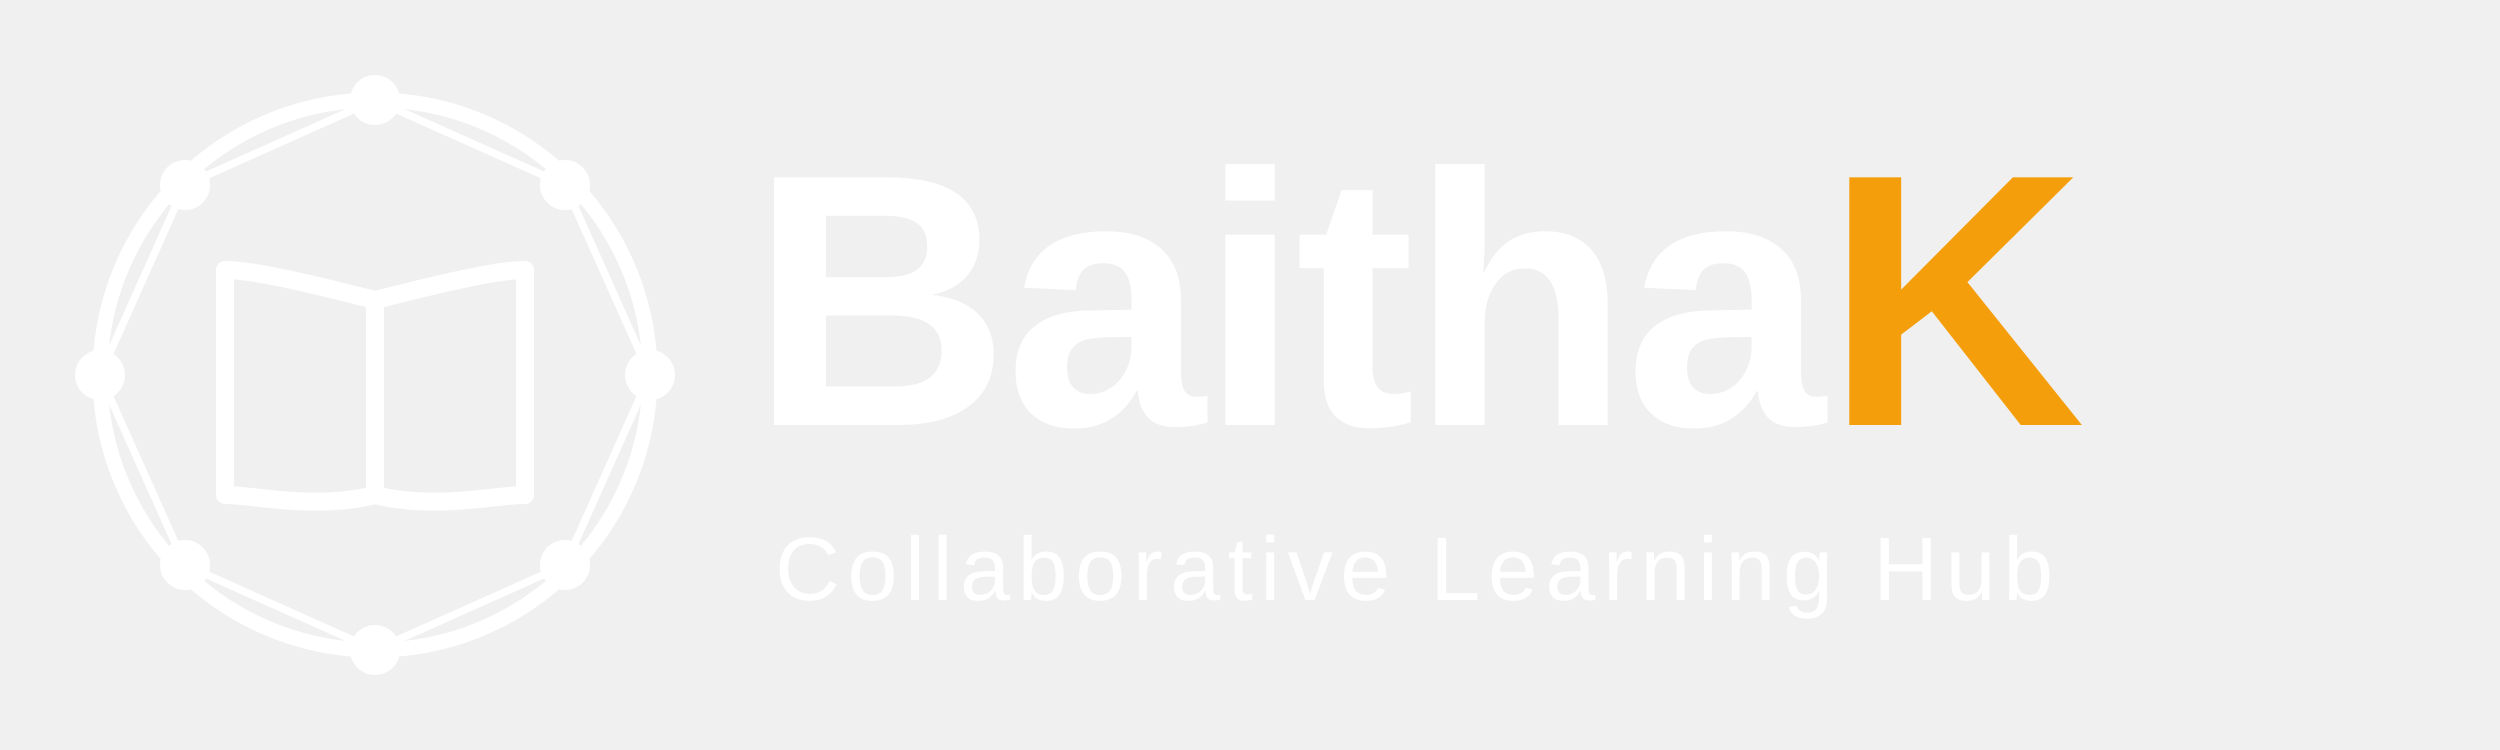
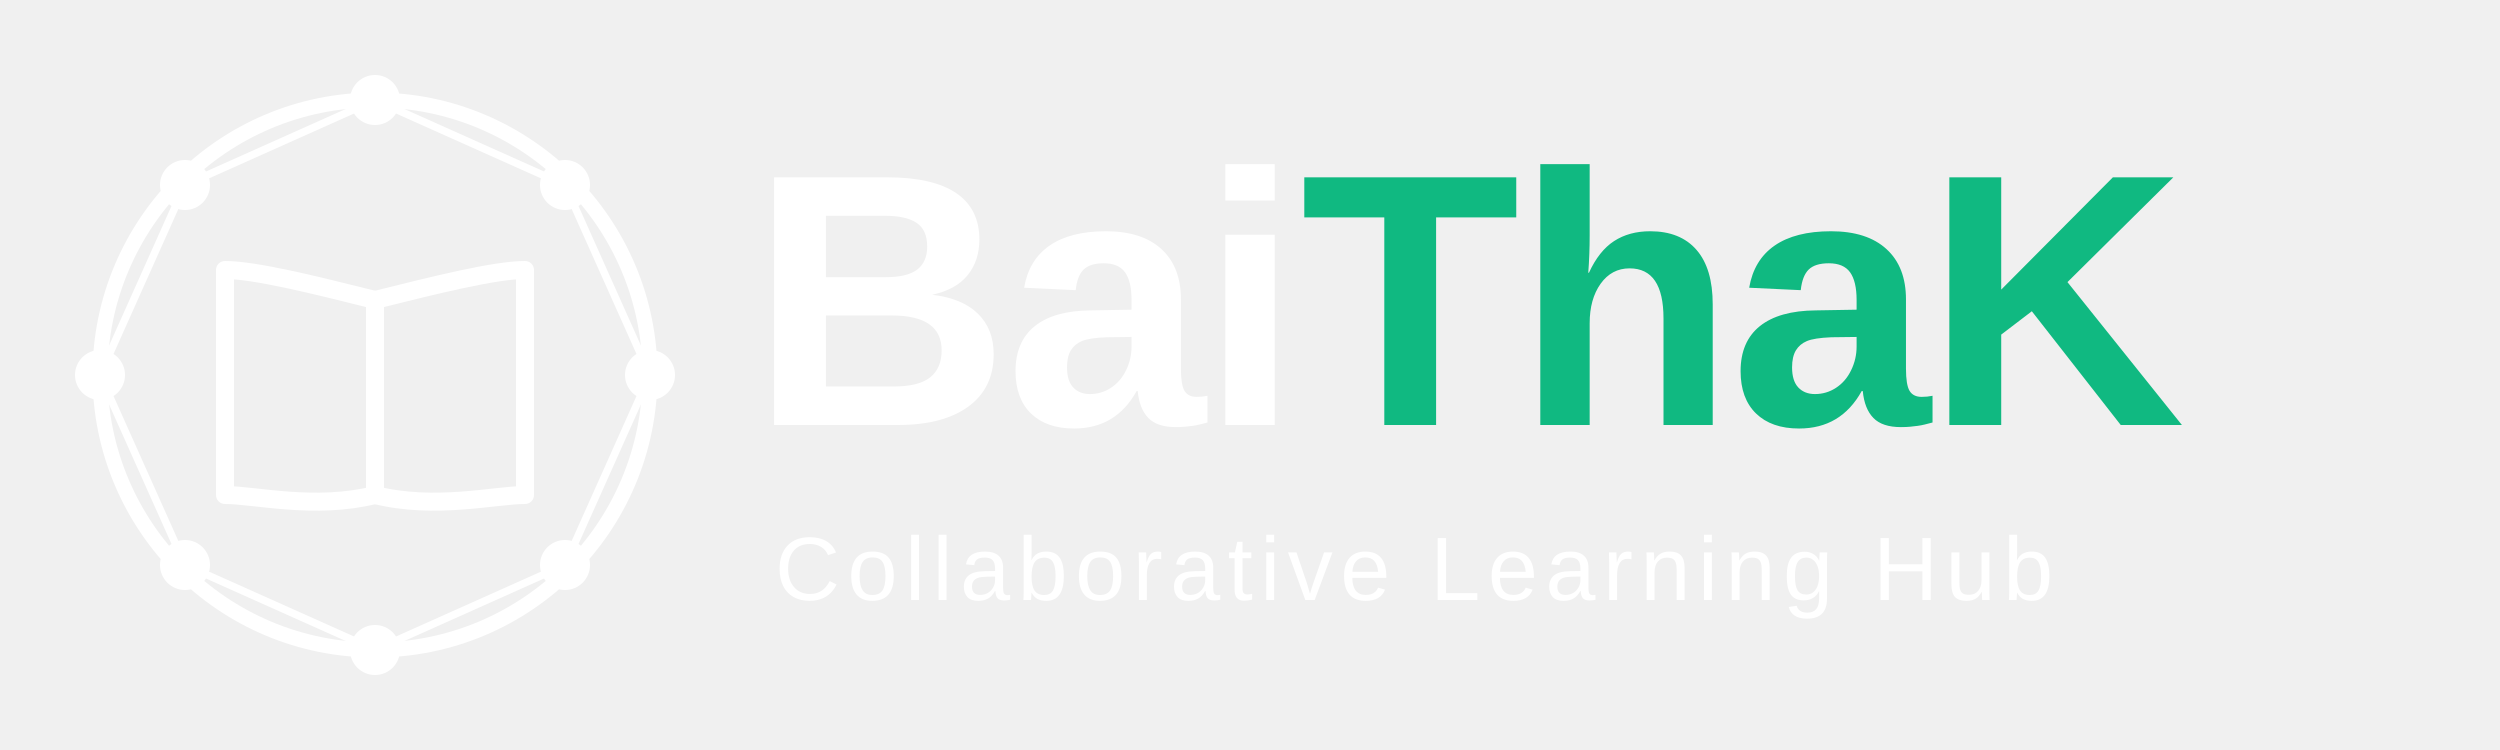
<svg xmlns="http://www.w3.org/2000/svg" width="500" height="150" viewBox="0 0 500 150" fill="none">
  <g transform="translate(10, 10)">
    <circle cx="65" cy="65" r="55" stroke="#FFFFFF" stroke-width="3" fill="none" />
    <path d="M65 10 L103 27 M103 27 L120 65 M120 65 L103 103 M103 103 L65 120 M65 120 L27 103 M27 103 L10 65 M10 65 L27 27 M27 27 L65 10" stroke="#FFFFFF" stroke-width="1.5" />
    <circle cx="65" cy="10" r="5" fill="#FFFFFF" />
    <circle cx="103" cy="27" r="5" fill="#FFFFFF" />
    <circle cx="120" cy="65" r="5" fill="#FFFFFF" />
    <circle cx="103" cy="103" r="5" fill="#FFFFFF" />
    <circle cx="65" cy="120" r="5" fill="#FFFFFF" />
    <circle cx="27" cy="103" r="5" fill="#FFFFFF" />
    <circle cx="10" cy="65" r="5" fill="#FFFFFF" />
    <circle cx="27" cy="27" r="5" fill="#FFFFFF" />
    <g transform="translate(35, 38) scale(0.6)">
      <path d="M50 85 C30 90 10 85 0 85 V 10 C 10 10 30 15 50 20" stroke="#FFFFFF" stroke-width="6" stroke-linecap="round" stroke-linejoin="round" fill="none" />
      <path d="M50 85 C70 90 90 85 100 85 V 10 C 90 10 70 15 50 20" stroke="#FFFFFF" stroke-width="6" stroke-linecap="round" stroke-linejoin="round" fill="none" />
      <path d="M50 20 V 85" stroke="#FFFFFF" stroke-width="6" stroke-linecap="round" stroke-linejoin="round" />
    </g>
  </g>
  <g transform="translate(150, 85)">
    <text font-family="'Segoe UI', 'Helvetica Neue', Arial, sans-serif" font-weight="700" font-size="72" fill="#FFFFFF" letter-spacing="-1">
-             Baitha<tspan fill="#F59E0B">K</tspan>
+             Bai<tspan fill="#10B981">ThaK</tspan>
    </text>
    <text x="5" y="35" font-family="'Segoe UI', 'Helvetica Neue', Arial, sans-serif" font-weight="400" font-size="18" fill="#FFFFFF" letter-spacing="1.5" text-transform="uppercase">
            Collaborative Learning Hub
        </text>
  </g>
</svg>
